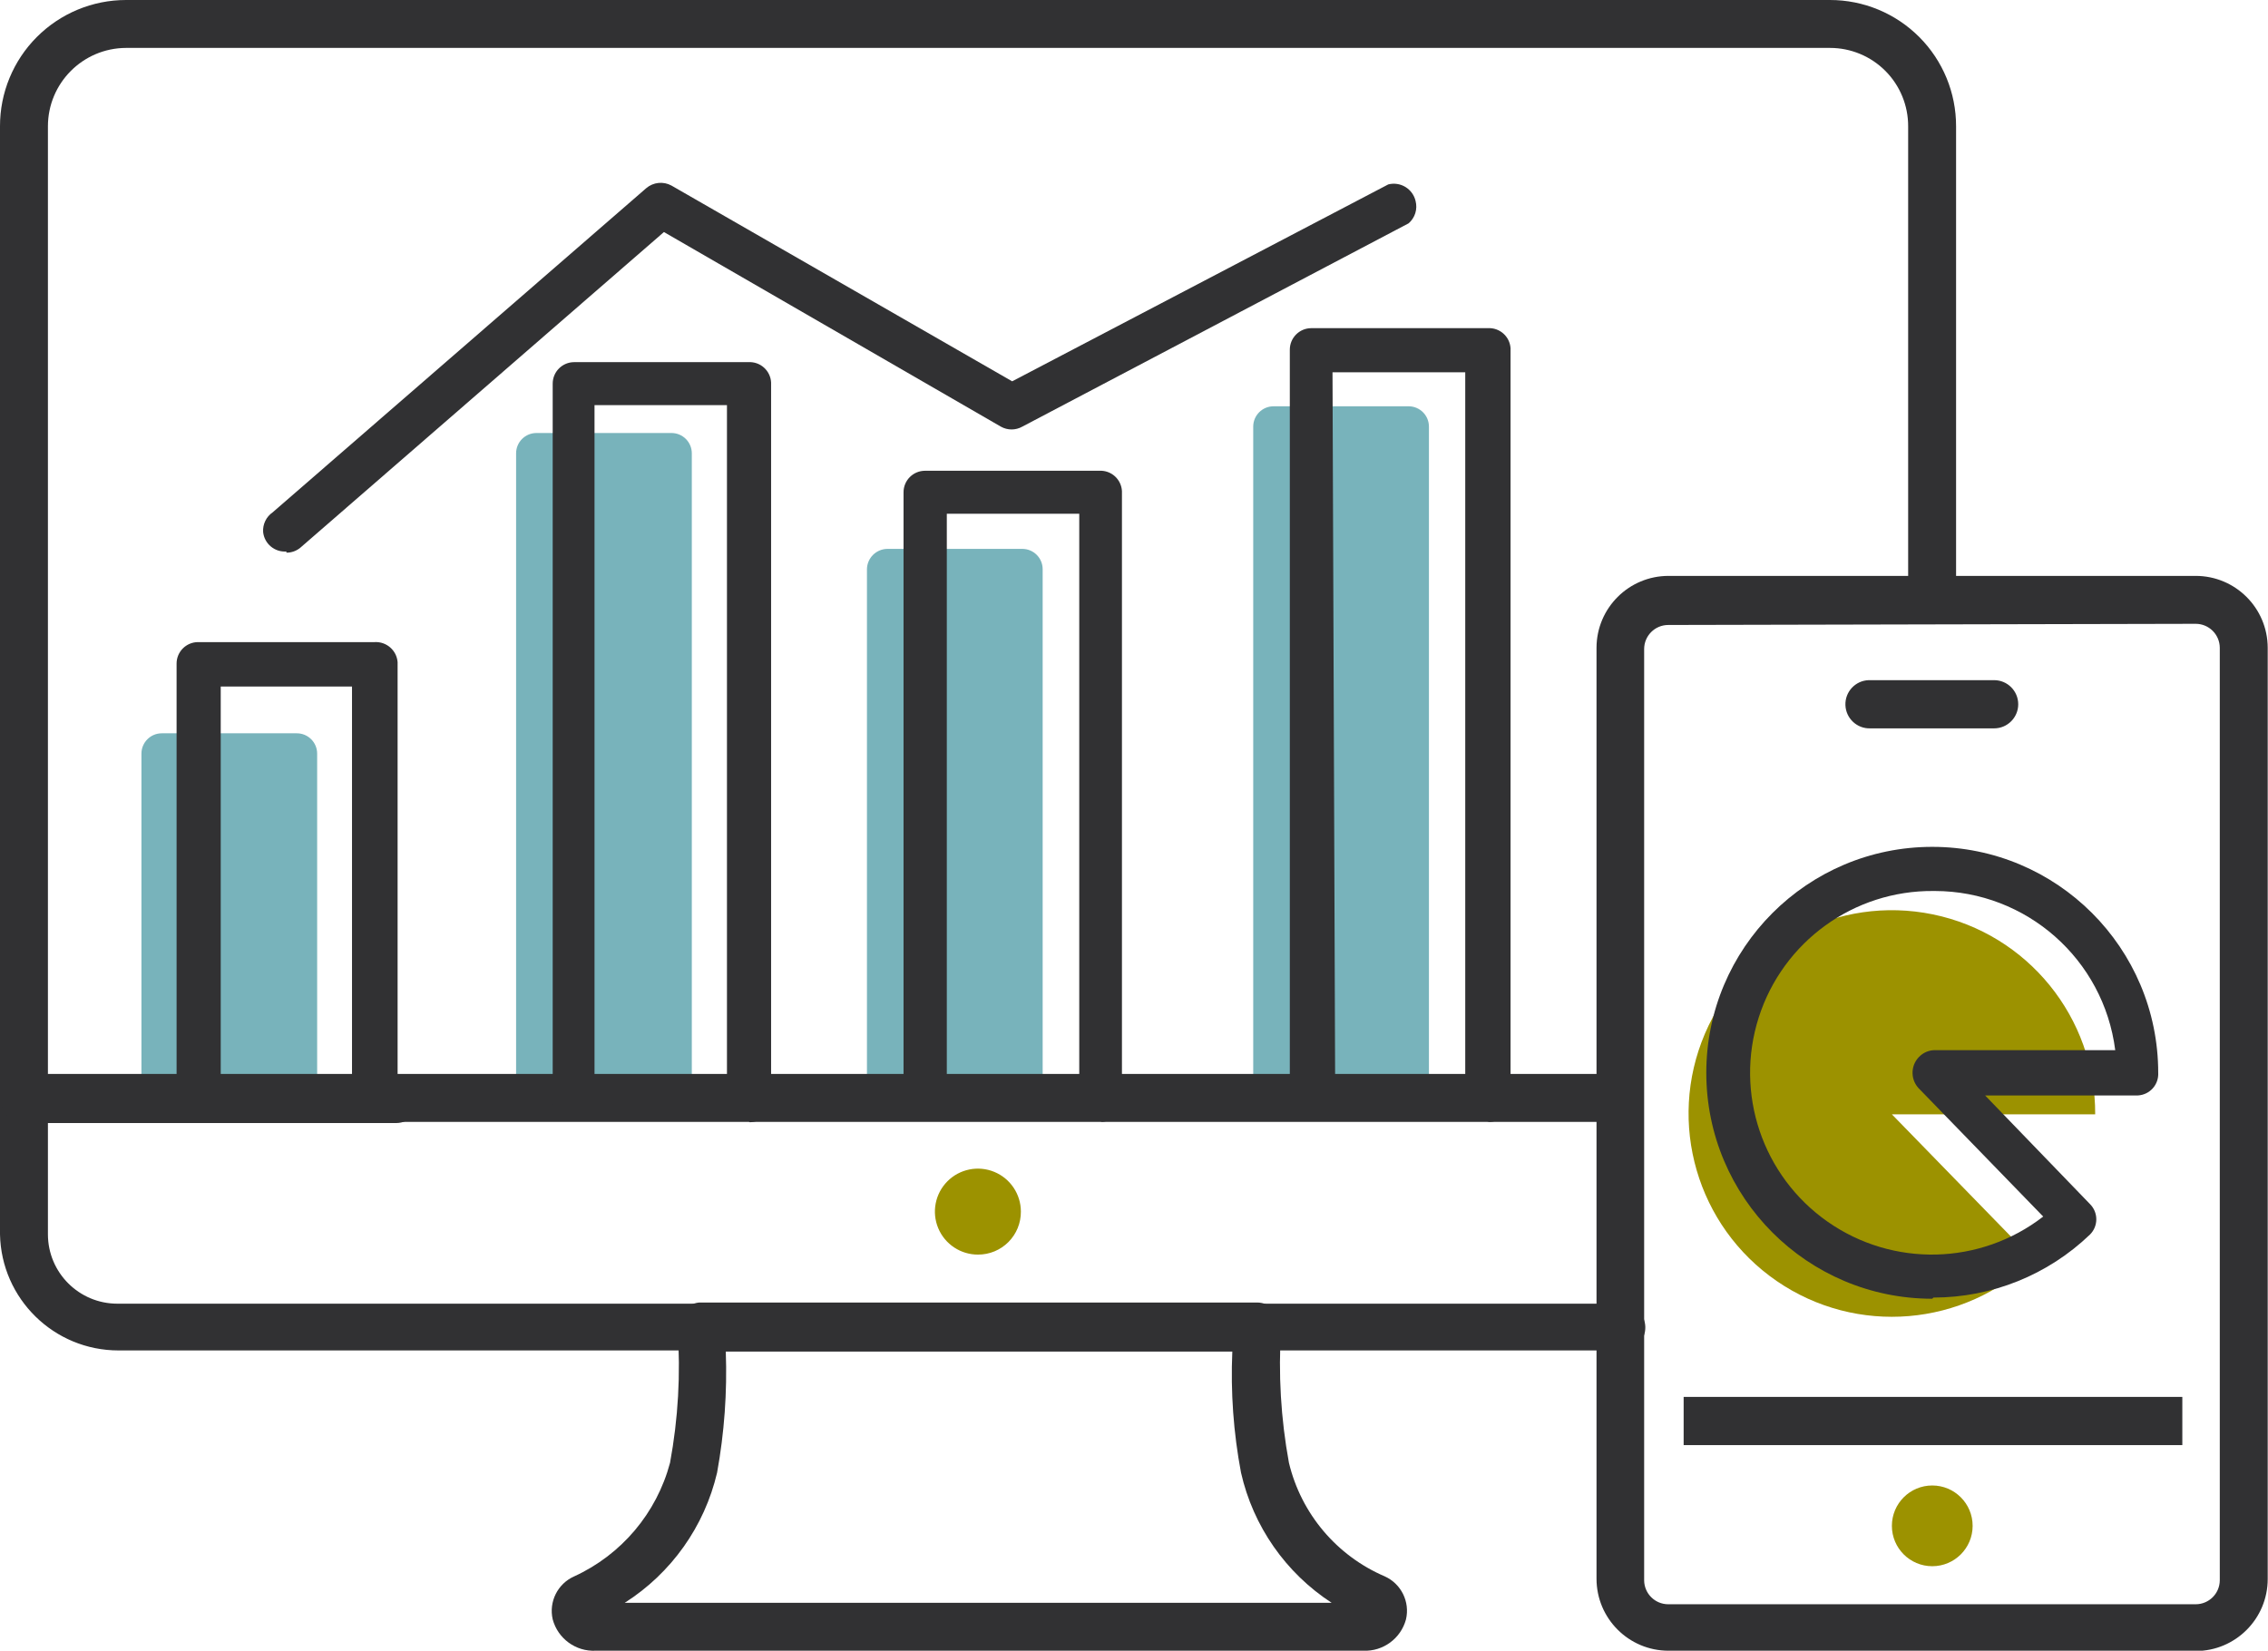
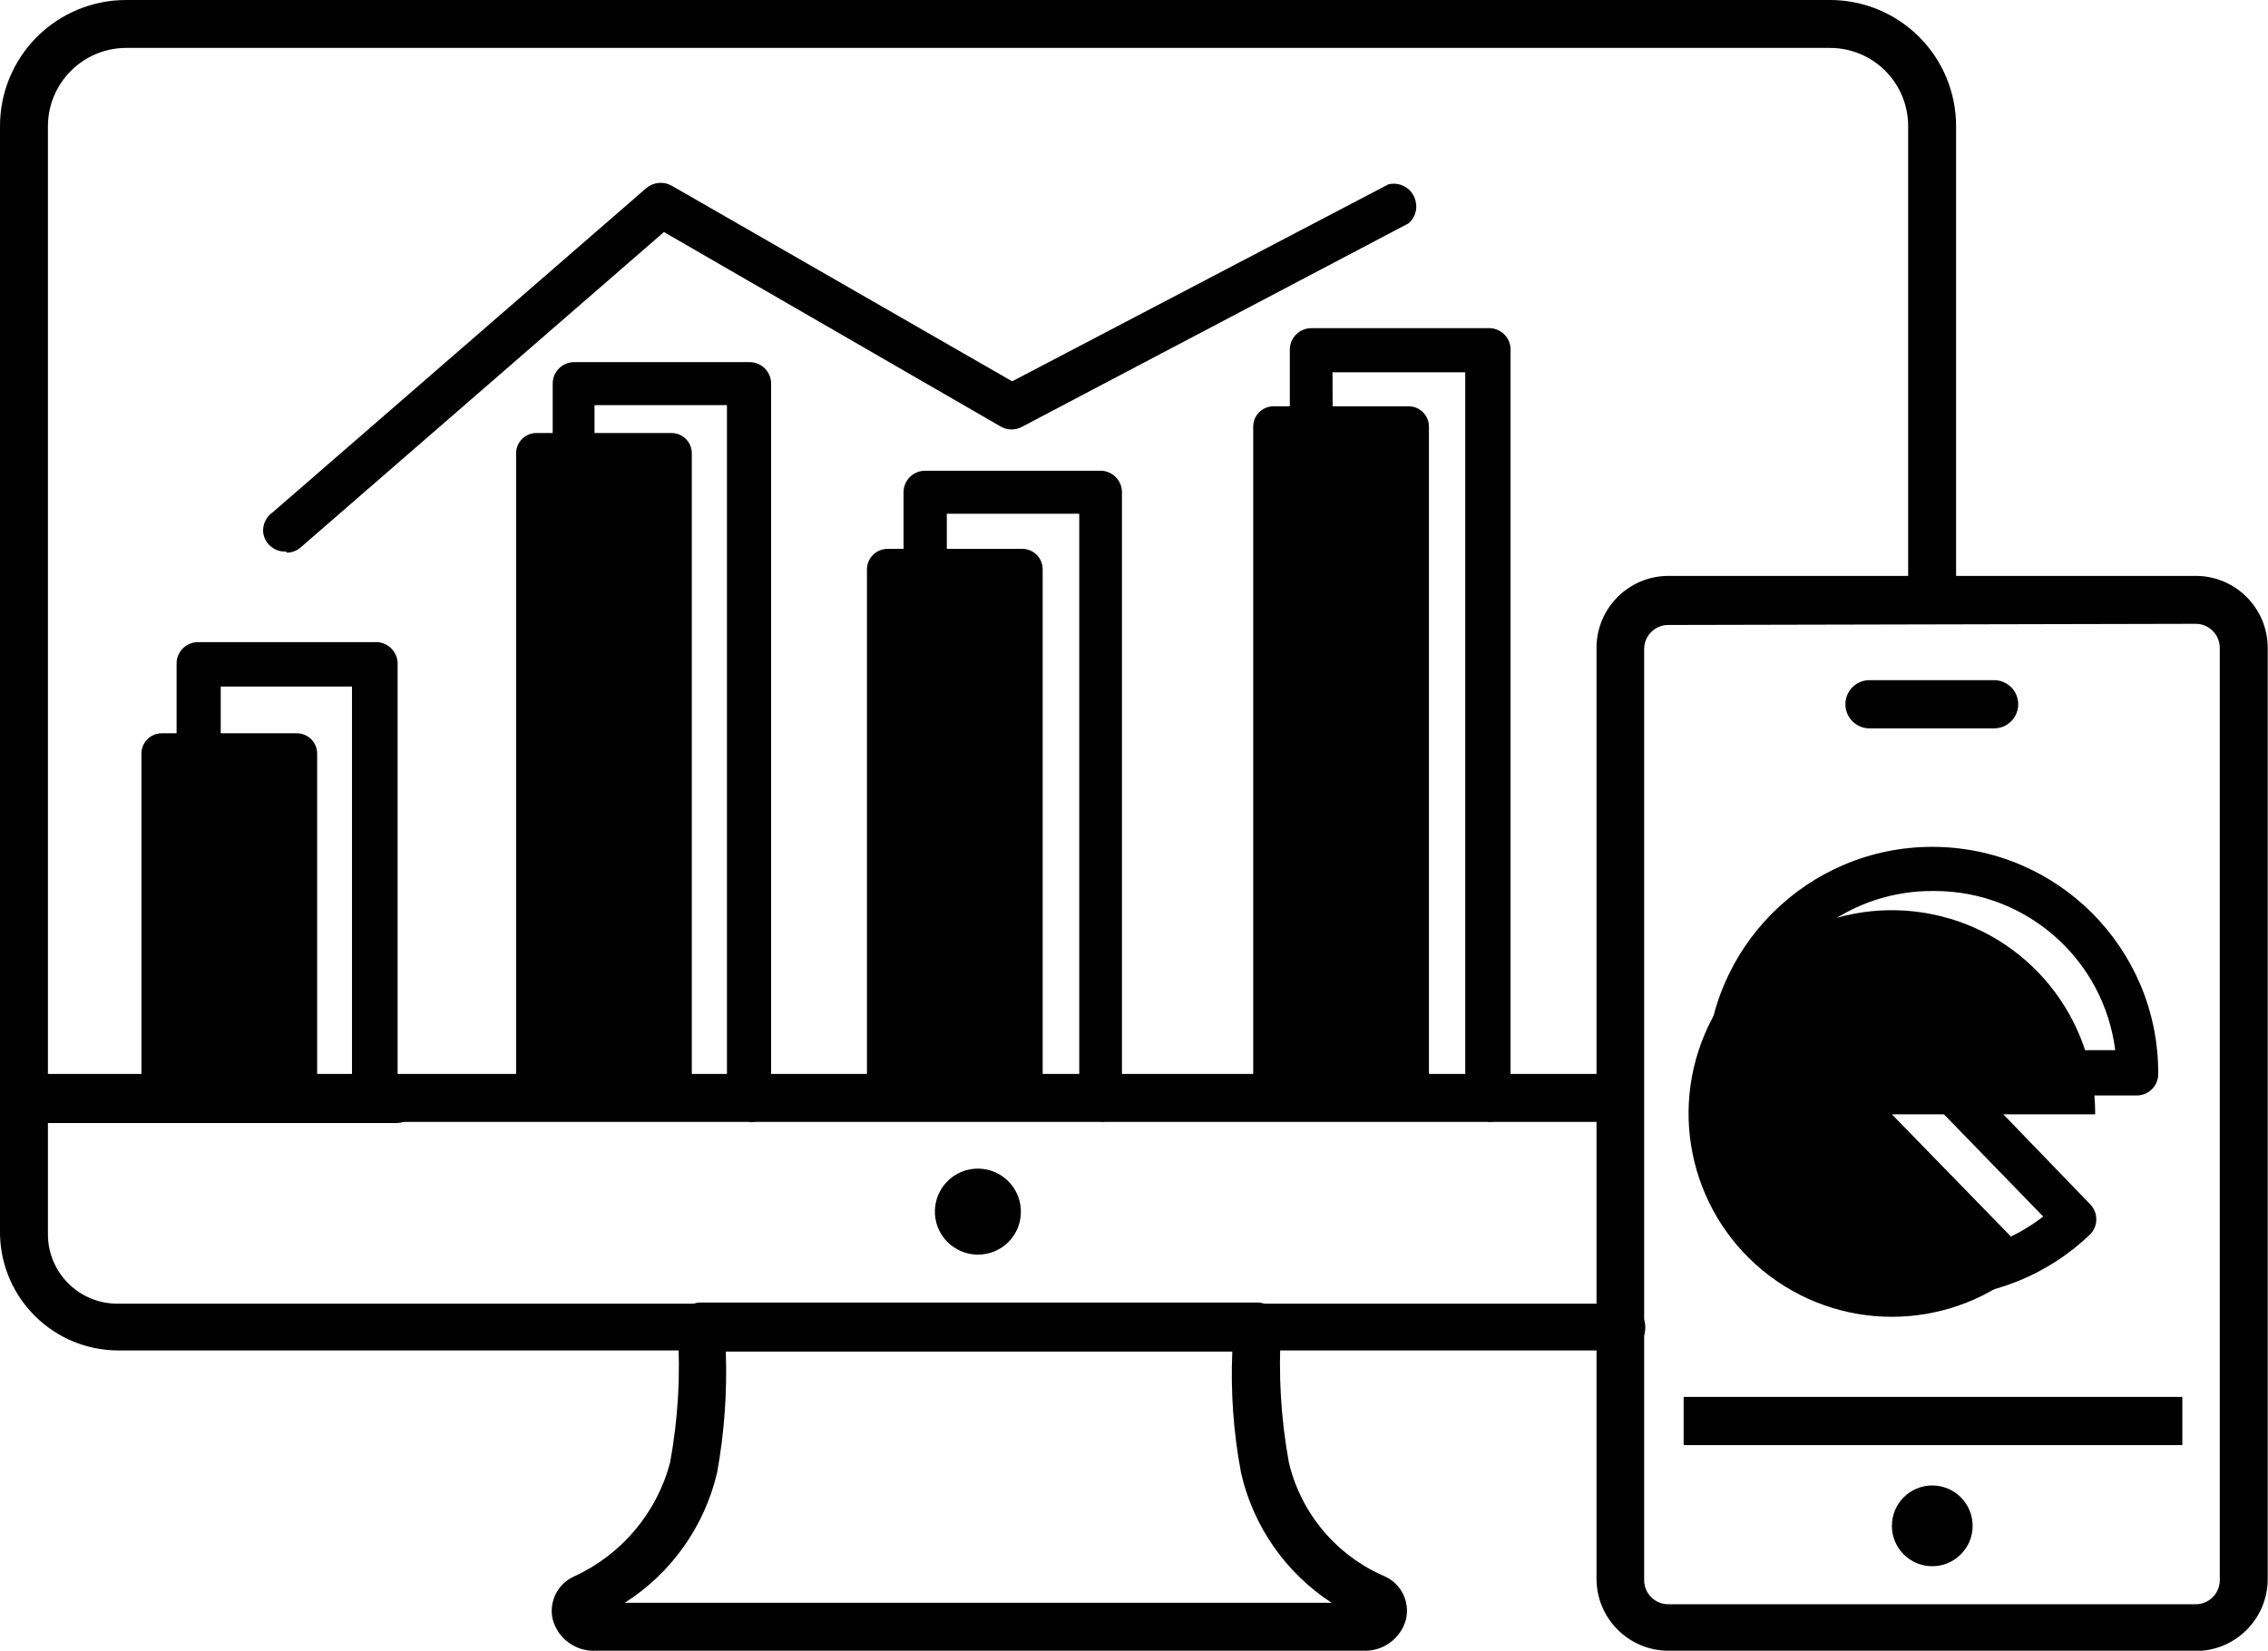
<svg xmlns="http://www.w3.org/2000/svg" id="Layer_1" data-name="Layer 1" viewBox="0 0 78.09 56.84">
  <defs>
    <clipPath id="clip-path" transform="translate(-321.4 -331.7)">
      <path fill="none" d="M321.4 331.7h78.13v56.84H321.4z" />
    </clipPath>
-     <style>.cls-1{fill:#78b3bb}.cls-3{fill:#313133}.cls-2{fill:#9c9200}</style>
  </defs>
  <g clip-path="url(#clip-path)" id="Digital_CMYK" data-name="Digital CMYK">
    <g id="Group_754" data-name="Group 754">
      <path id="Path_1695" data-name="Path 1695" class="cls-1" d="M326.27 368.86v-11.21a.7.7 0 01.7-.7h4.65a.7.7 0 01.7.7v11.21a.71.71 0 01-.7.7H327a.7.7 0 01-.7-.7" transform="translate(-321.4 -331.7)" />
      <path id="Path_1696" data-name="Path 1696" class="cls-1" d="M339.17 368.86v-21.55a.7.7 0 01.7-.7h4.65a.7.7 0 01.7.7v21.55a.7.7 0 01-.7.7h-4.65a.7.7 0 01-.7-.7" transform="translate(-321.4 -331.7)" />
      <path id="Path_1697" data-name="Path 1697" class="cls-1" d="M351.25 368.86V351.3a.71.71 0 01.7-.7h4.65a.7.7 0 01.7.7v17.56a.7.7 0 01-.7.7H352a.71.71 0 01-.7-.7" transform="translate(-321.4 -331.7)" />
      <path id="Path_1698" data-name="Path 1698" class="cls-1" d="M364.55 368.86v-22.47a.7.7 0 01.7-.7h4.65a.7.7 0 01.7.7v22.47a.7.7 0 01-.7.7h-4.65a.7.7 0 01-.7-.7" transform="translate(-321.4 -331.7)" />
      <path id="Path_1699" data-name="Path 1699" class="cls-3" d="M368.29 388.54h-26.38a1.46 1.46 0 01-1.48-1.08 1.3 1.3 0 01.74-1.48 6 6 0 003.3-3.91 18.27 18.27 0 00.26-4.61.83.83 0 01.74-.91h19.21a.83.83 0 01.83.82.28.28 0 010 .09 18.75 18.75 0 00.27 4.61 5.7 5.7 0 003.3 3.91 1.3 1.3 0 01.73 1.48 1.46 1.46 0 01-1.47 1.08m-25.42-1.65h24.33a7.26 7.26 0 01-3.12-4.48 18.19 18.19 0 01-.3-4.17h-17.44a19.39 19.39 0 01-.3 4.17 7.28 7.28 0 01-3.18 4.48" transform="translate(-321.4 -331.7)" />
      <path id="Path_1700" data-name="Path 1700" class="cls-2" d="M355.08 374.9a1.48 1.48 0 111.47-1.48 1.47 1.47 0 01-1.47 1.48" transform="translate(-321.4 -331.7)" />
      <path id="Path_1701" data-name="Path 1701" class="cls-3" d="M377.2 378.2h-51.72a4.08 4.08 0 01-4.08-4v-4.65a.83.83 0 01.82-.83H335a.83.83 0 01.85.8.81.81 0 01-.8.85h-12v3.83a2.39 2.39 0 002.39 2.39h51.76a.82.82 0 01.85.79.83.83 0 01-.79.86h-.06" transform="translate(-321.4 -331.7)" />
      <path id="Path_1702" data-name="Path 1702" class="cls-3" d="M377.15 370.33h-54.93a.82.82 0 01-.82-.82v-33.46a4.34 4.34 0 014.34-4.35h58.67a4.34 4.34 0 014.34 4.35v16.3a.81.81 0 01-.85.79.83.83 0 01-.8-.79v-16.3a2.69 2.69 0 00-2.69-2.7h-58.67a2.7 2.7 0 00-2.69 2.7v32.63h54.1a.84.84 0 01.8.86.83.83 0 01-.8.79" transform="translate(-321.4 -331.7)" />
      <path id="Rectangle_563" data-name="Rectangle 563" class="cls-3" d="M57.97 48.1h17.17v1.66H57.97z" />
      <path id="Path_1703" data-name="Path 1703" class="cls-3" d="M397 388.54h-18.15a2.48 2.48 0 01-2.48-2.48V354a2.48 2.48 0 012.48-2.47H397a2.48 2.48 0 012.48 2.47v32.07a2.48 2.48 0 01-2.48 2.48m-18.16-35.33a.83.83 0 00-.83.83v32.07a.83.83 0 00.83.82H397a.83.83 0 00.83-.82V354a.83.83 0 00-.83-.82z" transform="translate(-321.4 -331.7)" />
      <path id="Path_1704" data-name="Path 1704" class="cls-2" d="M387.93 385.63a1.39 1.39 0 111.39-1.39 1.39 1.39 0 01-1.39 1.39" transform="translate(-321.4 -331.7)" />
      <path id="Path_1705" data-name="Path 1705" class="cls-3" d="M390.06 356.78h-4.26a.83.83 0 01-.06-1.66h4.32a.83.83 0 010 1.66" transform="translate(-321.4 -331.7)" />
      <path id="Path_1706" data-name="Path 1706" class="cls-3" d="M334.31 370.29h-6.09a.74.74 0 01-.74-.74v-15a.74.74 0 01.74-.74h6.08a.75.75 0 01.79.69v15a.74.74 0 01-.7.78m-5.39-1.51h4.52v-13.43H329z" transform="translate(-321.4 -331.7)" />
      <path id="Path_1707" data-name="Path 1707" class="cls-3" d="M347.17 370.29h-6a.74.74 0 01-.74-.74v-24.64a.74.74 0 01.74-.74h6a.74.74 0 01.78.7v24.69a.74.74 0 01-.69.78h-.05m-5.34-1.57h4.56v-23.12h-4.56z" transform="translate(-321.4 -331.7)" />
      <path id="Path_1708" data-name="Path 1708" class="cls-3" d="M359.25 370.29h-6a.74.74 0 01-.74-.74v-20.9a.74.74 0 01.74-.74h6a.74.74 0 01.78.7v20.94a.73.73 0 01-.69.78m-5.34-1.56h4.56v-19.38H354z" transform="translate(-321.4 -331.7)" />
      <path id="Path_1709" data-name="Path 1709" class="cls-3" d="M372.55 370.29h-6a.74.74 0 01-.74-.74v-25.81a.74.74 0 01.73-.74h6.09a.74.74 0 01.78.69v25.86a.74.74 0 01-.69.78h-.05m-5.3-1.52h4.48v-24.29h-4.57z" transform="translate(-321.4 -331.7)" />
      <path id="Path_1710" data-name="Path 1710" class="cls-3" d="M331.26 350.69a.75.75 0 01-.8-.67.76.76 0 01.33-.68l12.86-11.16a.77.77 0 01.87-.09l11.73 6.74 12.95-6.78a.77.77 0 01.94.57.76.76 0 01-.24.77l-13.3 7a.75.75 0 01-.74 0l-11.6-6.7-12.52 10.87a.74.74 0 01-.48.17" transform="translate(-321.4 -331.7)" />
      <path id="Path_1711" data-name="Path 1711" class="cls-2" d="M386.54 370.07l4.87 5a7 7 0 112.13-5z" transform="translate(-321.4 -331.7)" />
      <path id="Path_1712" data-name="Path 1712" class="cls-3" d="M387.93 376.42a7.78 7.78 0 117.78-7.78.74.74 0 01-.7.78h-5.26l3.61 3.74a.74.74 0 010 1.05 7.79 7.79 0 01-5.39 2.17m0-14a6.26 6.26 0 103.78 11.21l-4.3-4.43a.78.78 0 01.07-1.11.76.76 0 01.5-.19h6.21a6.27 6.27 0 00-6.21-5.48" transform="translate(-321.4 -331.7)" />
    </g>
  </g>
</svg>
